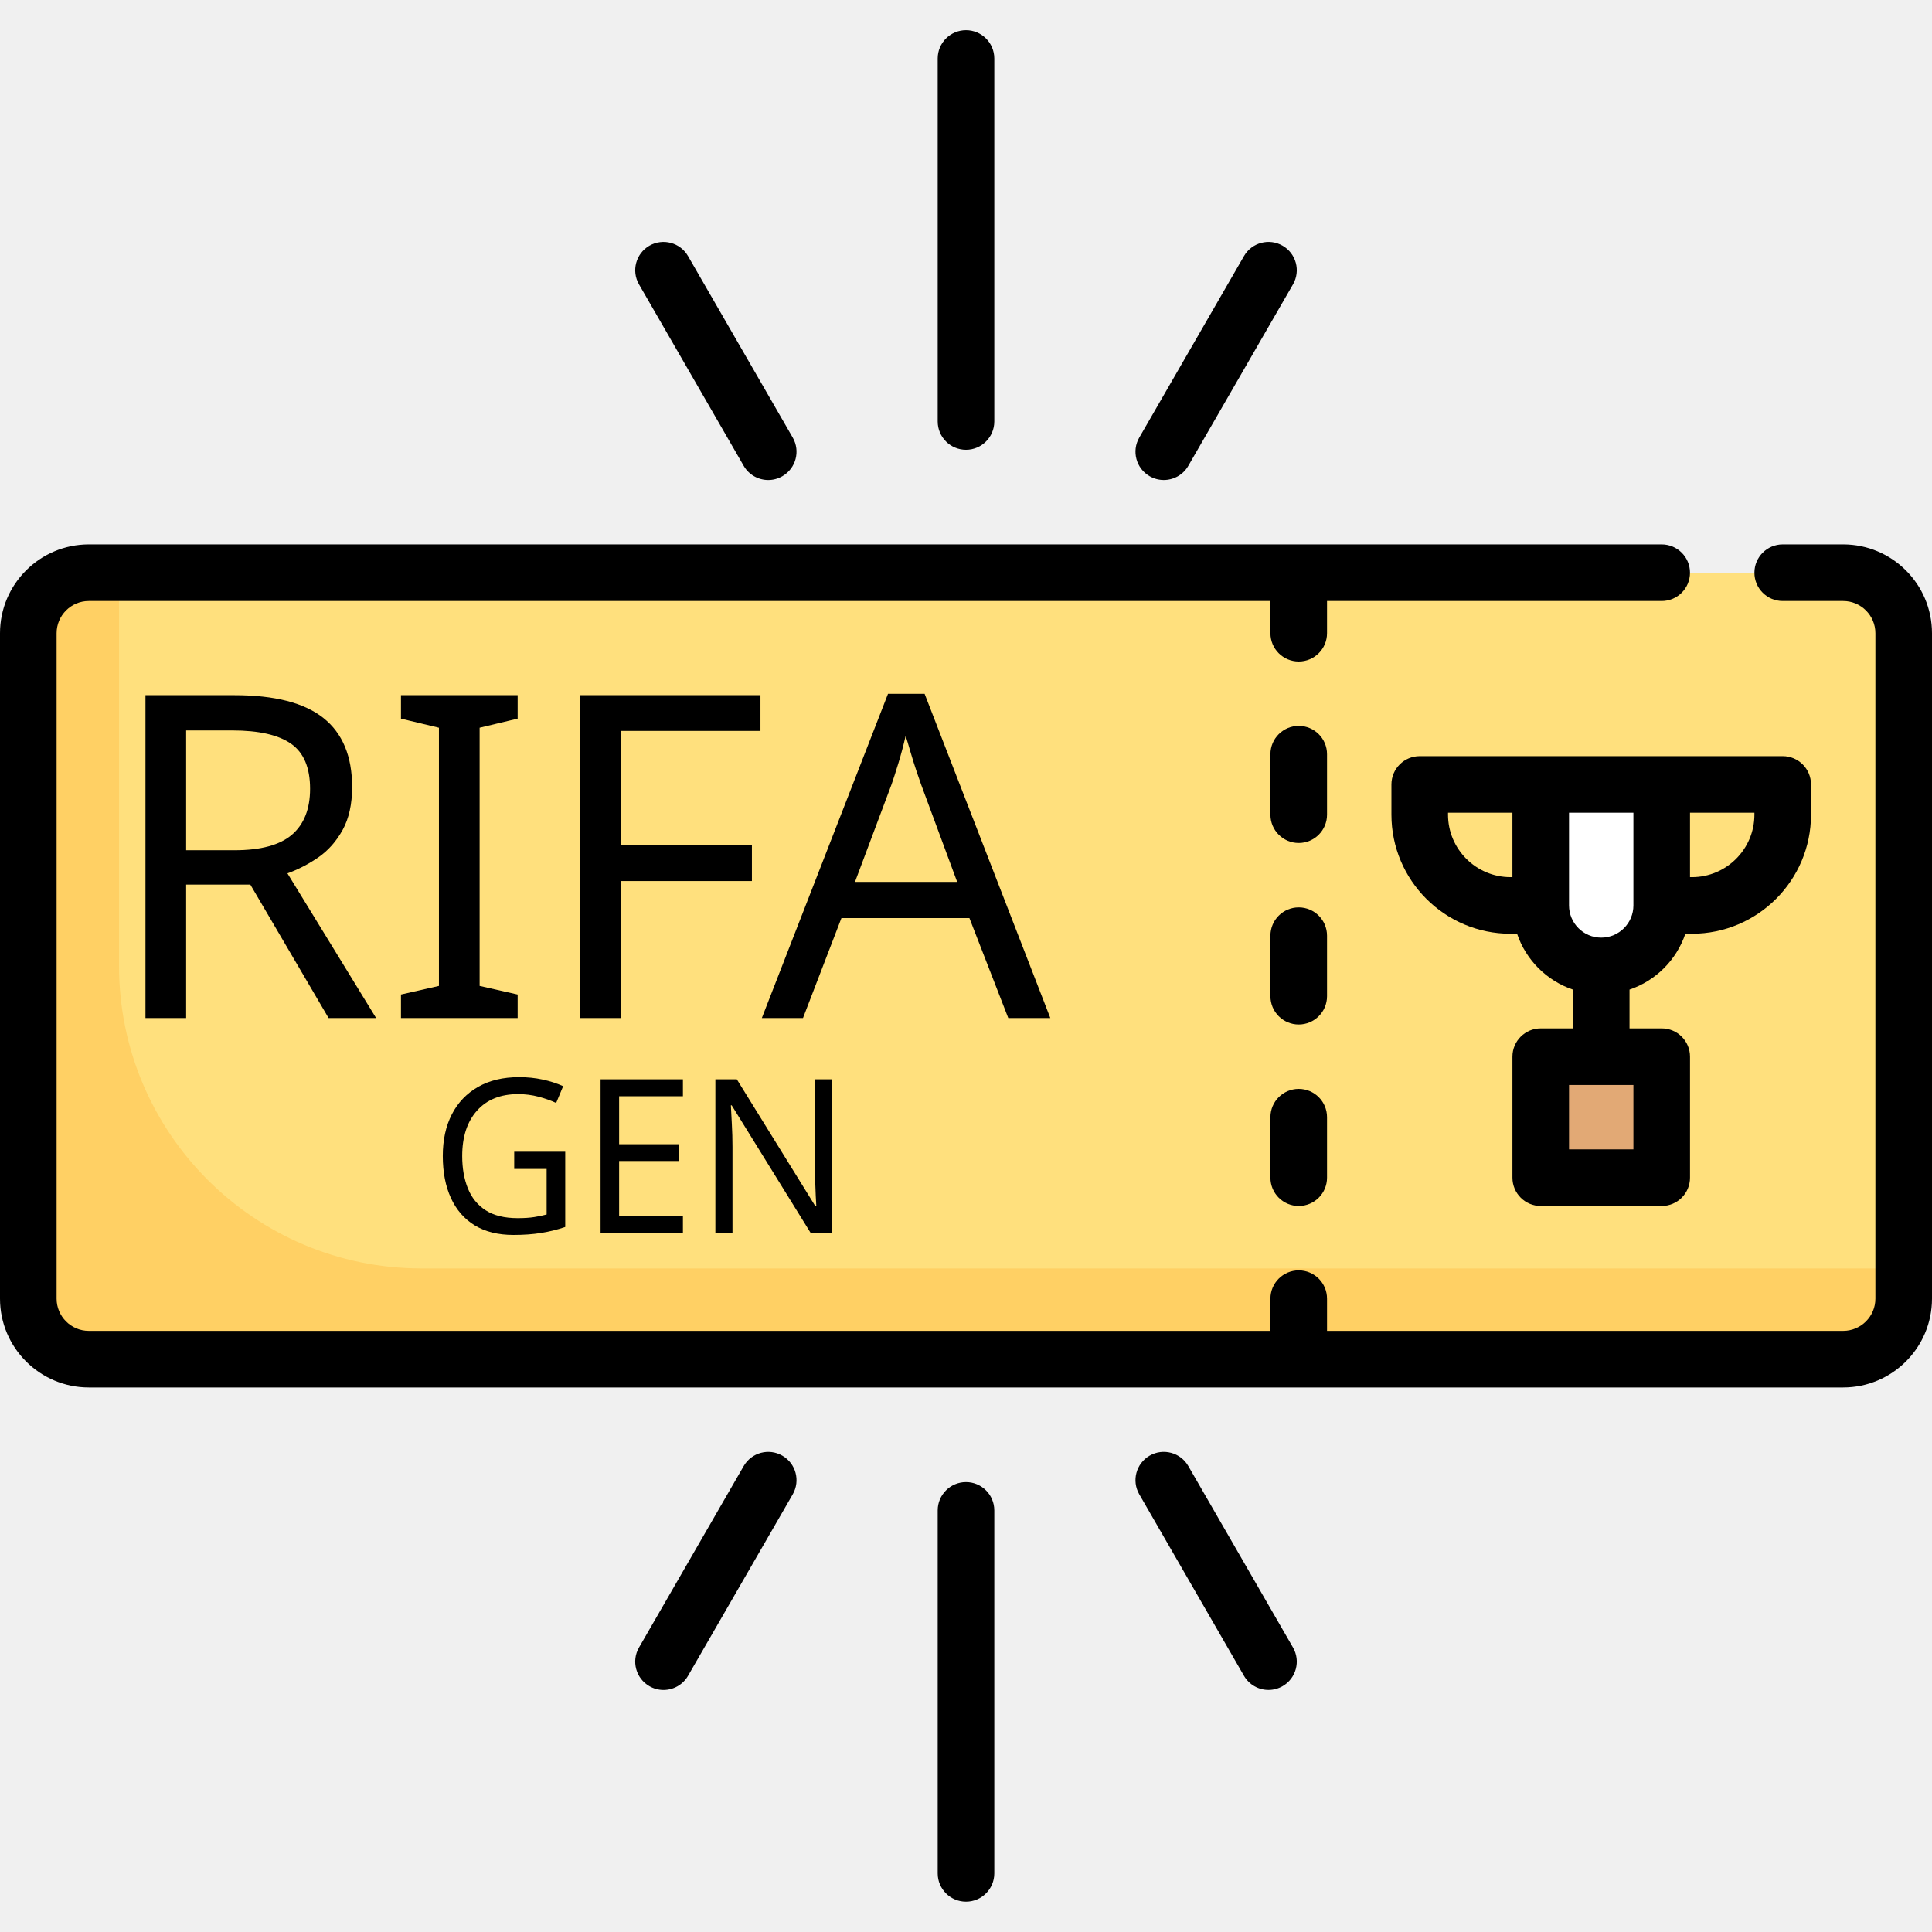
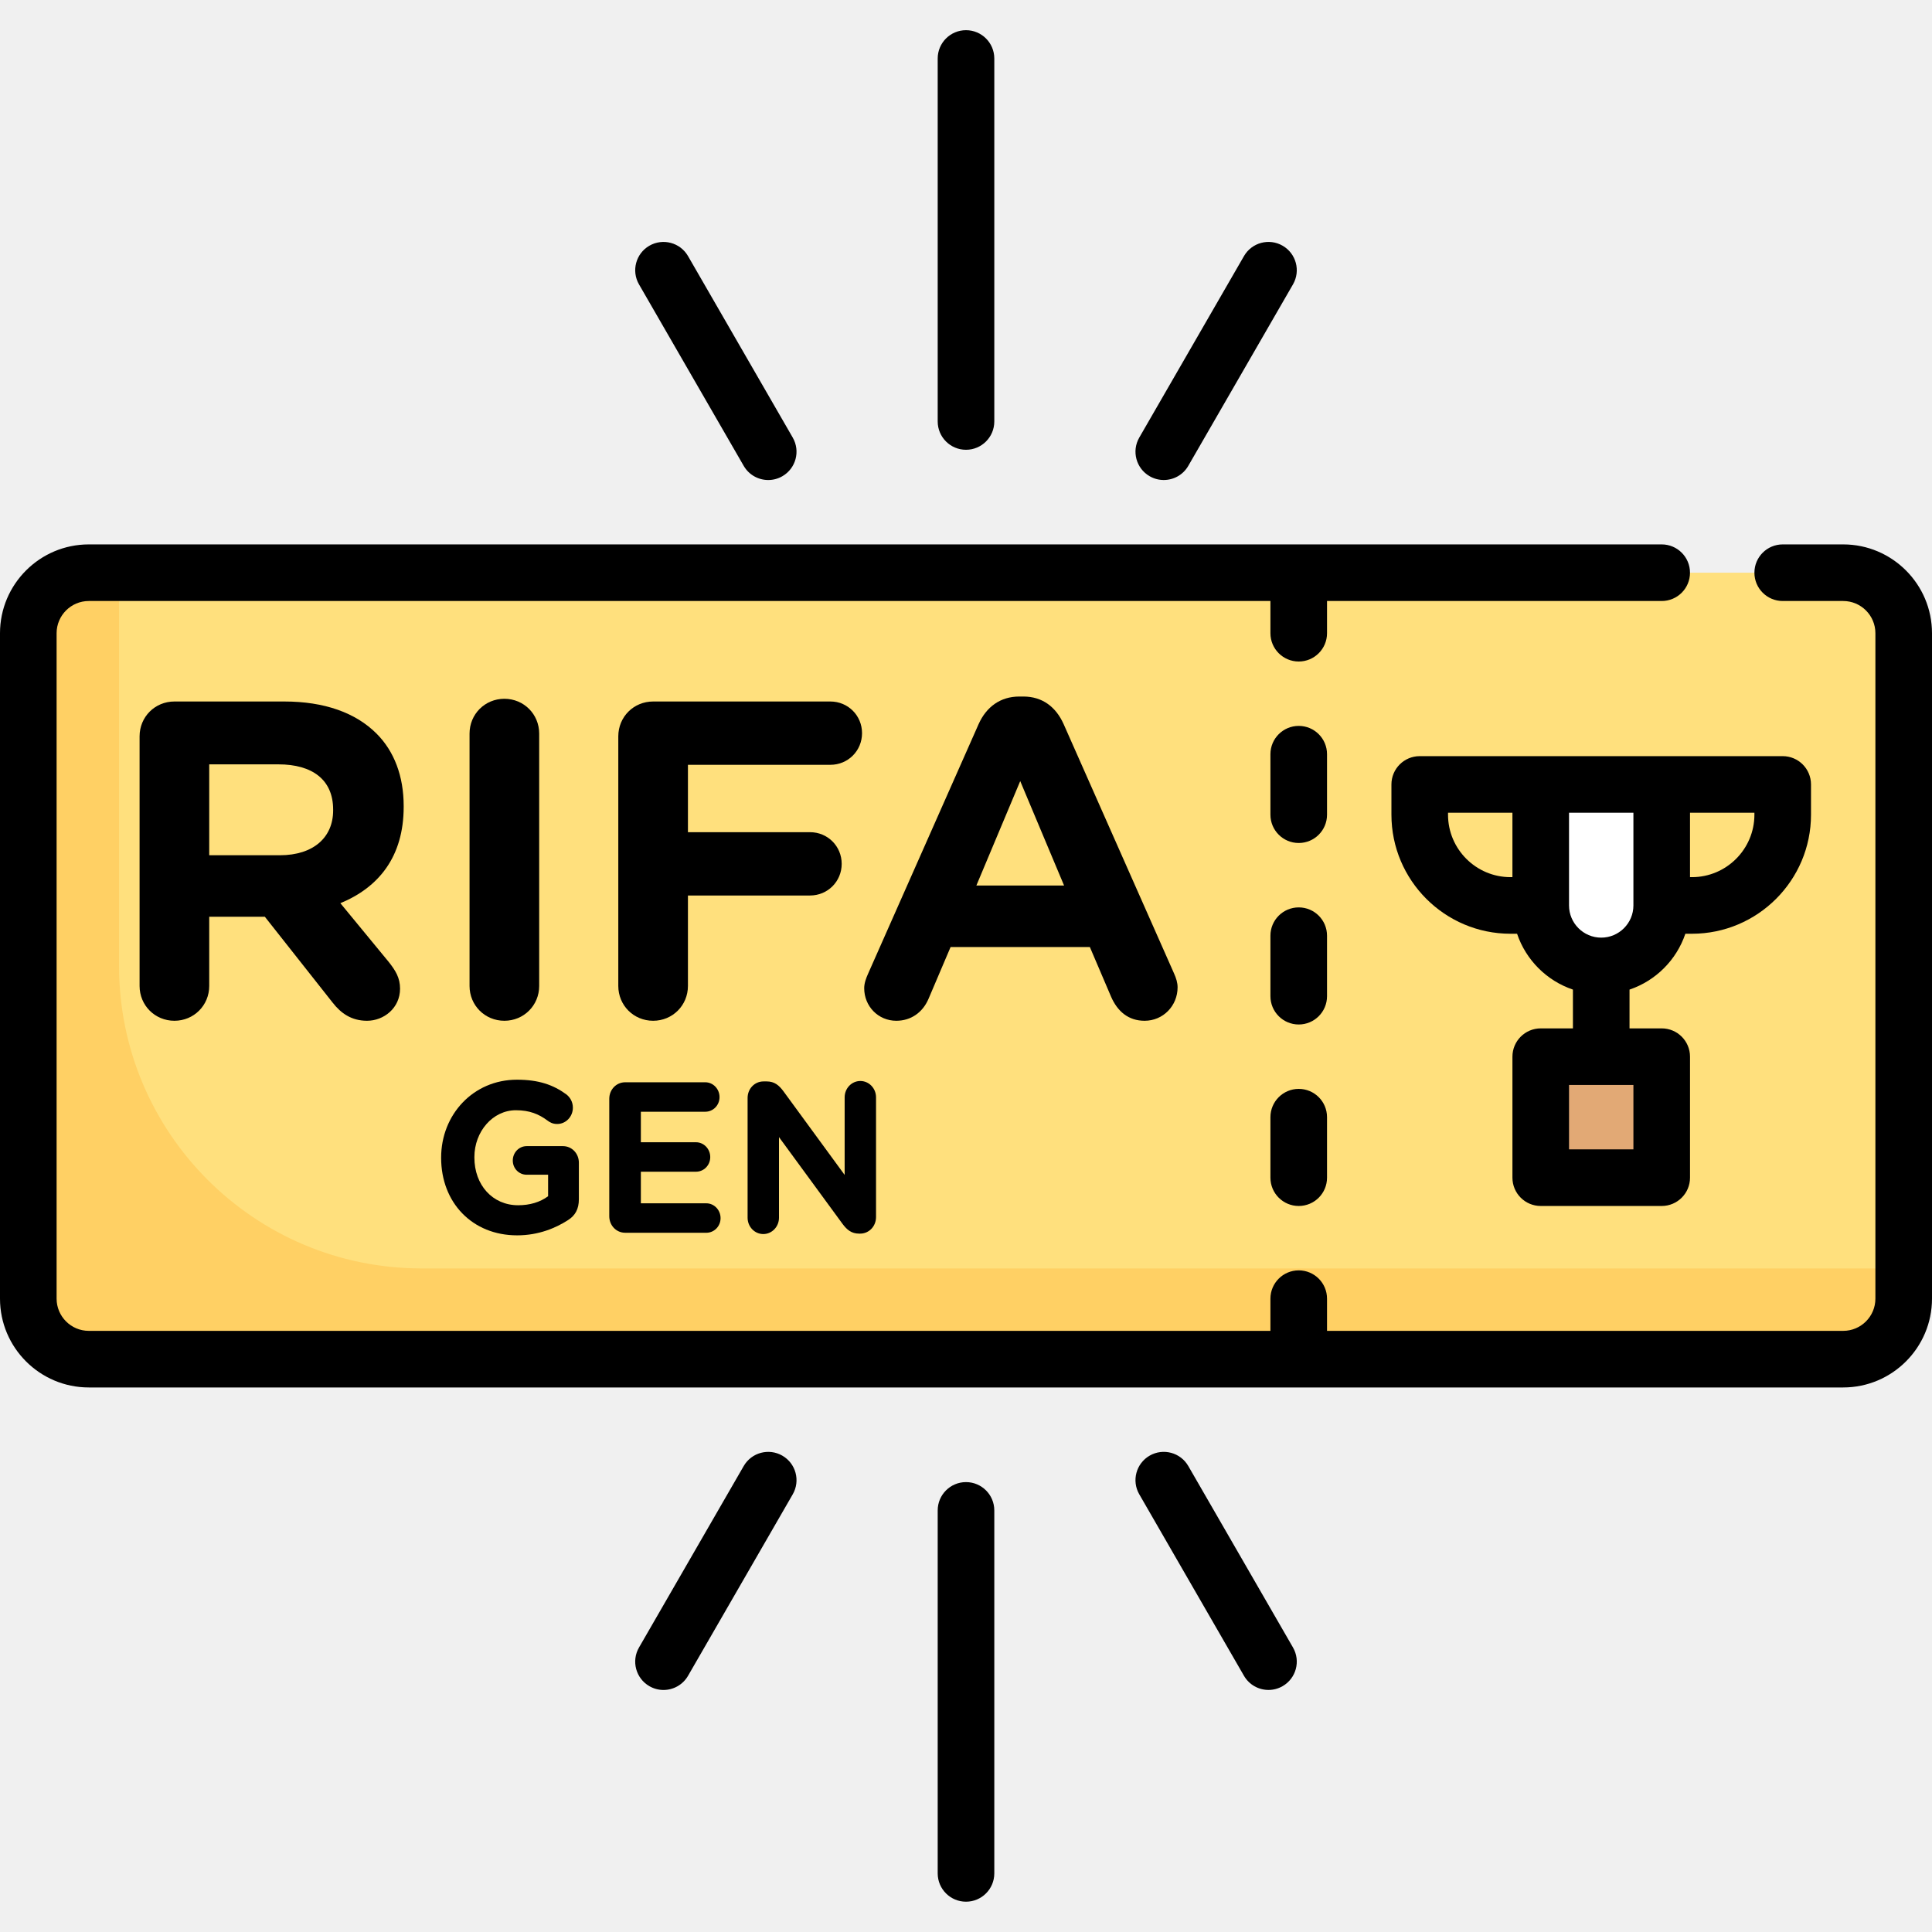
<svg xmlns="http://www.w3.org/2000/svg" height="512pt" viewBox="0 -8 512 512" width="512pt" version="1.1" id="svg38">
  <defs id="defs42" />
  <path d="m488.469 143.773h-464.938c-8.852 0-16.031 7.18-16.031 16.035v176.352c0 8.855 7.18 16.035 16.031 16.035h464.938c8.852 0 16.031-7.18 16.031-16.035v-176.352c0-8.855-7.18-16.035-16.031-16.035zm0 0" fill="#ffe07d" id="path2" />
  <path d="m408.305 272.031h32.066v32.066h-32.066zm0 0" fill="#e2a975" id="path4" />
  <path d="m424.34 247.984c-8.855 0-16.031-7.18-16.031-16.031v-32.066h32.062v32.066c0 8.852-7.18 16.031-16.031 16.031zm0 0" fill="#fff" id="path6" />
  <path d="m31.547 247.984v-104.211h-8.016c-8.852 0-16.031 7.18-16.031 16.031v176.355c0 8.855 7.18 16.031 16.031 16.031h464.938c8.852 0 16.031-7.176 16.031-16.031v-8.016h-392.789c-44.273 0-80.164-35.887-80.164-80.16zm0 0" fill="#ffd064" id="path8" />
  <path d="m488.469 136.273h-16.031c-4.141 0-7.5 3.359-7.5 7.5 0 4.145 3.359 7.5 7.5 7.5h16.031c4.703 0 8.531 3.828 8.531 8.535v176.352c0 4.707-3.828 8.531-8.531 8.531h-136.793v-8.531c0-4.141-3.355-7.5-7.5-7.5-4.141 0-7.5 3.359-7.5 7.5v8.531h-313.145c-4.703 0-8.531-3.828-8.531-8.531v-176.352c0-4.707 3.828-8.535 8.531-8.535h313.145v8.535c0 4.141 3.359 7.5 7.5 7.5 4.145 0 7.5-3.359 7.5-7.5v-8.535h88.691c4.145 0 7.5-3.355 7.5-7.5 0-4.141-3.355-7.5-7.5-7.5h-416.836c-12.973 0-23.531 10.559-23.531 23.535v176.352c0 12.977 10.559 23.531 23.531 23.531h464.938c12.977 0 23.531-10.555 23.531-23.531v-176.352c0-12.977-10.559-23.535-23.531-23.535zm0 0" id="path10" />
  <path d="m351.676 239.969c0-4.145-3.355-7.5-7.5-7.5-4.141 0-7.5 3.355-7.5 7.5v16.031c0 4.141 3.359 7.5 7.5 7.5 4.145 0 7.5-3.359 7.5-7.5zm0 0" id="path12" />
  <path d="m351.676 191.871c0-4.141-3.355-7.5-7.5-7.5-4.141 0-7.5 3.359-7.5 7.5v16.031c0 4.145 3.359 7.5 7.5 7.5 4.145 0 7.5-3.355 7.5-7.5zm0 0" id="path14" />
  <path d="m344.176 280.566c-4.141 0-7.5 3.355-7.5 7.5v16.031c0 4.141 3.359 7.5 7.5 7.5 4.145 0 7.5-3.359 7.5-7.5v-16.031c0-4.145-3.355-7.5-7.5-7.5zm0 0" id="path16" />
  <path d="m256 111.195c4.141 0 7.5-3.359 7.5-7.5v-96.195c0-4.141-3.359-7.5-7.5-7.5s-7.5 3.359-7.5 7.5v96.191c0 4.145 3.359 7.504 7.5 7.504zm0 0" id="path24" />
  <path d="m304.668 118.203c1.18.68 2.469 1.004 3.738 1.004 2.594 0 5.117-1.344 6.504-3.754l27.746-48.09c2.07-3.59.84-8.176-2.746-10.246-3.59-2.07-8.176-.84-10.246 2.75l-27.746 48.094c-2.07 3.586-.84 8.172 2.75 10.242zm0 0" id="path26" />
  <path d="m197.09 115.457c1.387 2.406 3.91 3.754 6.504 3.754 1.27 0 2.559-.324 3.738-1.004 3.59-2.07 4.82-6.656 2.75-10.246l-27.746-48.094c-2.07-3.586-6.656-4.816-10.246-2.75-3.586 2.07-4.816 6.66-2.75 10.246zm0 0" id="path28" />
  <path d="m256 384.773c-4.141 0-7.5 3.359-7.5 7.5v96.195c0 4.141 3.359 7.5 7.5 7.5s7.5-3.359 7.5-7.5v-96.195c0-4.141-3.359-7.5-7.5-7.5zm0 0" id="path30" />
  <path d="m207.332 377.766c-3.586-2.07-8.172-.84-10.242 2.75l-27.75 48.094c-2.07 3.586-.836 8.172 2.75 10.242 1.18.684 2.469 1.008 3.742 1.008 2.59 0 5.113-1.348 6.504-3.754l27.746-48.094c2.07-3.59.84-8.176-2.75-10.246zm0 0" id="path32" />
  <path d="m314.91 380.512c-2.07-3.59-6.656-4.82-10.246-2.75-3.586 2.07-4.816 6.656-2.746 10.246l27.746 48.094c1.391 2.406 3.91 3.75 6.504 3.75 1.27 0 2.559-.324 3.738-1.004 3.59-2.07 4.82-6.656 2.75-10.246zm0 0" id="path34" />
  <path d="m446.637 239.453h1.75c17.395 0 31.547-14.152 31.547-31.551v-8.016c0-4.141-3.355-7.5-7.5-7.5h-96.191c-4.145 0-7.5 3.359-7.5 7.5v8.016c0 17.398 14.152 31.551 31.547 31.551h1.75c2.344 6.949 7.848 12.453 14.801 14.801v10.277h-8.531c-4.145 0-7.5 3.359-7.5 7.5v32.066c0 4.141 3.355 7.5 7.5 7.5h32.062c4.141 0 7.5-3.359 7.5-7.5v-32.066c0-4.141-3.359-7.5-7.5-7.5h-8.531v-10.277c6.949-2.348 12.453-7.852 14.797-14.801zm-13.766 57.145h-17.062v-17.066h17.062zm32.066-88.695c0 9.125-7.426 16.551-16.551 16.551h-.516v-17.066h17.066zm-81.195 0v-.516h17.066v17.066h-.52c-9.125 0-16.547-7.426-16.547-16.551zm32.066-.516h17.062v24.566c0 4.703-3.828 8.531-8.531 8.531s-8.531-3.828-8.531-8.531zm0 0" id="path36" />
  <g id="g863" transform="translate(-2.169491,-0.5743025)">
-     <text id="text853" y="262.367" x="29.094" style="font-style:normal;font-weight:normal;font-size:119.841px;line-height:1.25;font-family:sans-serif;letter-spacing:0px;word-spacing:0px;fill:#000000;fill-opacity:1;stroke:none;stroke-width:2.996" xml:space="preserve">
-       <tspan style="font-style:normal;font-variant:normal;font-weight:normal;font-stretch:normal;line-height:1.25;font-family:'Gotham Rounded';-inkscape-font-specification:'Gotham Rounded';stroke-width:2.996" y="262.367" x="29.094" id="tspan851">RIFA</tspan>
-     </text>
-     <text transform="scale(0.9800827,1.020322)" id="text857" y="312.911" x="118.537" style="font-style:normal;font-weight:normal;font-size:55.834px;line-height:1.25;font-family:sans-serif;letter-spacing:0px;word-spacing:0px;fill:#000000;fill-opacity:1;stroke:none;stroke-width:1.396" xml:space="preserve">
-       <tspan style="font-style:normal;font-variant:normal;font-weight:normal;font-stretch:normal;font-family:'Gotham Rounded';-inkscape-font-specification:'Gotham Rounded';fill:#000000;stroke-width:1.396" y="312.911" x="118.537" id="tspan855">GEN</tspan>
-     </text>
+     <g aria-label="RIFA" style="font-style:normal;font-weight:normal;font-size:119.841px;line-height:1.25;font-family:sans-serif;letter-spacing:0px;word-spacing:0px;fill:#000000;fill-opacity:1;stroke:none;stroke-width:2.996" id="text853">
+       <path d="m 39.161,253.859 c 0,5.153 4.075,9.228 9.228,9.228 5.153,0 9.228,-4.075 9.228,-9.228 v -18.336 h 14.74 l 17.976,22.77 c 2.157,2.756 4.913,4.794 9.108,4.794 4.434,0 8.748,-3.356 8.748,-8.509 0,-2.876 -1.198,-4.794 -2.996,-7.071 L 92.37,231.928 c 10.187,-4.194 16.778,-12.344 16.778,-25.526 v -0.24 c 0,-7.91 -2.517,-14.501 -7.19,-19.175 -5.513,-5.513 -13.782,-8.509 -24.448,-8.509 H 48.389 c -5.153,0 -9.228,4.075 -9.228,9.228 z m 18.456,-34.634 v -24.088 h 18.336 c 8.988,0 14.501,4.075 14.501,11.984 v 0.24 c 0,7.071 -5.153,11.864 -14.141,11.864 z" style="font-style:normal;font-variant:normal;font-weight:normal;font-stretch:normal;line-height:1.25;font-family:'Gotham Rounded';-inkscape-font-specification:'Gotham Rounded';stroke-width:2.996" id="path834" />
+       <path d="m 126.604,253.859 c 0,5.153 4.075,9.228 9.228,9.228 5.153,0 9.228,-4.075 9.228,-9.228 v -66.871 c 0,-5.153 -4.075,-9.228 -9.228,-9.228 -5.153,0 -9.228,4.075 -9.228,9.228 z" style="font-style:normal;font-variant:normal;font-weight:normal;font-stretch:normal;line-height:1.25;font-family:'Gotham Rounded';-inkscape-font-specification:'Gotham Rounded';stroke-width:2.996" id="path836" />
+       <path d="m 166.024,253.859 c 0,5.153 4.075,9.228 9.228,9.228 5.153,0 9.228,-4.075 9.228,-9.228 v -23.968 h 32.357 c 4.674,0 8.389,-3.715 8.389,-8.389 0,-4.674 -3.715,-8.389 -8.389,-8.389 h -32.357 v -17.856 h 37.75 c 4.674,0 8.389,-3.715 8.389,-8.389 0,-4.674 -3.715,-8.389 -8.389,-8.389 h -46.978 c -5.153,0 -9.228,4.075 -9.228,9.228 z" style="font-style:normal;font-variant:normal;font-weight:normal;font-stretch:normal;line-height:1.25;font-family:'Gotham Rounded';-inkscape-font-specification:'Gotham Rounded';stroke-width:2.996" id="path838" />
+       <path d="m 231.193,254.458 c 0,4.794 3.715,8.629 8.509,8.629 3.835,0 6.951,-2.157 8.509,-5.752 l 5.872,-13.782 h 36.911 l 5.633,13.183 c 1.678,3.835 4.554,6.352 8.868,6.352 4.913,0 8.748,-3.955 8.748,-8.868 0,-1.198 -0.36,-2.397 -0.959,-3.715 l -29.241,-66.033 c -2.037,-4.554 -5.633,-7.31 -10.666,-7.31 h -1.079 c -5.033,0 -8.748,2.756 -10.786,7.31 l -29.241,66.033 c -0.599,1.318 -1.079,2.637 -1.079,3.955 z m 29.721,-27.204 11.625,-27.683 11.625,27.683 z" style="font-style:normal;font-variant:normal;font-weight:normal;font-stretch:normal;line-height:1.25;font-family:'Gotham Rounded';-inkscape-font-specification:'Gotham Rounded';stroke-width:2.996" id="path840" />
+     </g>
+     <g aria-label="GEN" transform="scale(0.9800827,1.020322)" style="font-style:normal;font-weight:normal;font-size:55.834px;line-height:1.25;font-family:sans-serif;letter-spacing:0px;word-spacing:0px;fill:#000000;fill-opacity:1;stroke:none;stroke-width:1.396" id="text857">
+       <path d="m 142.043,313.581 c 5.863,0 10.497,-1.954 13.679,-3.908 2.066,-1.228 3.015,-2.959 3.015,-5.472 v -9.492 c 0,-2.401 -1.898,-4.299 -4.299,-4.299 h -9.827 c -2.066,0 -3.741,1.675 -3.741,3.741 0,2.066 1.675,3.685 3.741,3.685 h 5.807 v 5.583 c -2.178,1.563 -4.969,2.345 -8.096,2.345 -6.923,0 -11.837,-5.248 -11.837,-12.395 v -0.112 c 0,-6.644 4.969,-12.172 11.223,-12.172 3.685,0 6.198,1.005 8.543,2.68 0.614,0.447 1.396,0.893 2.624,0.893 2.345,0 4.243,-1.898 4.243,-4.243 0,-1.675 -0.949,-2.848 -1.787,-3.462 -3.518,-2.457 -7.426,-3.797 -13.344,-3.797 -11.837,0 -20.491,9.101 -20.491,20.212 v 0.112 c 0,11.558 8.375,20.1 20.547,20.1 z" style="font-style:normal;font-variant:normal;font-weight:normal;font-stretch:normal;font-family:'Gotham Rounded';-inkscape-font-specification:'Gotham Rounded';fill:#000000;stroke-width:1.396" id="path843" />
+       <path d="m 171.256,312.911 h 21.943 c 2.122,0 3.853,-1.675 3.853,-3.797 0,-2.122 -1.731,-3.853 -3.853,-3.853 h -17.699 v -8.208 h 14.908 c 2.122,0 3.853,-1.675 3.853,-3.797 0,-2.122 -1.731,-3.853 -3.853,-3.853 h -14.908 v -7.928 h 17.42 c 2.122,0 3.853,-1.675 3.853,-3.797 0,-2.122 -1.731,-3.853 -3.853,-3.853 h -21.664 c -2.401,0 -4.299,1.898 -4.299,4.299 v 30.485 c 0,2.401 1.898,4.299 4.299,4.299 z" style="font-style:normal;font-variant:normal;font-weight:normal;font-stretch:normal;font-family:'Gotham Rounded';-inkscape-font-specification:'Gotham Rounded';fill:#000000;stroke-width:1.396" id="path845" />
+       <path d="m 204.361,309.002 c 0,2.345 1.898,4.243 4.243,4.243 2.345,0 4.243,-1.898 4.243,-4.243 v -20.938 l 17.197,22.557 c 1.173,1.508 2.401,2.513 4.467,2.513 h 0.279 c 2.401,0 4.299,-1.898 4.299,-4.299 v -31.1 c 0,-2.345 -1.898,-4.243 -4.243,-4.243 -2.345,0 -4.243,1.898 -4.243,4.243 v 20.156 l -16.583,-21.775 c -1.173,-1.508 -2.401,-2.513 -4.467,-2.513 h -0.893 c -2.401,0 -4.299,1.898 -4.299,4.299 z" style="font-style:normal;font-variant:normal;font-weight:normal;font-stretch:normal;font-family:'Gotham Rounded';-inkscape-font-specification:'Gotham Rounded';fill:#000000;stroke-width:1.396" id="path847" />
+     </g>
  </g>
</svg>
